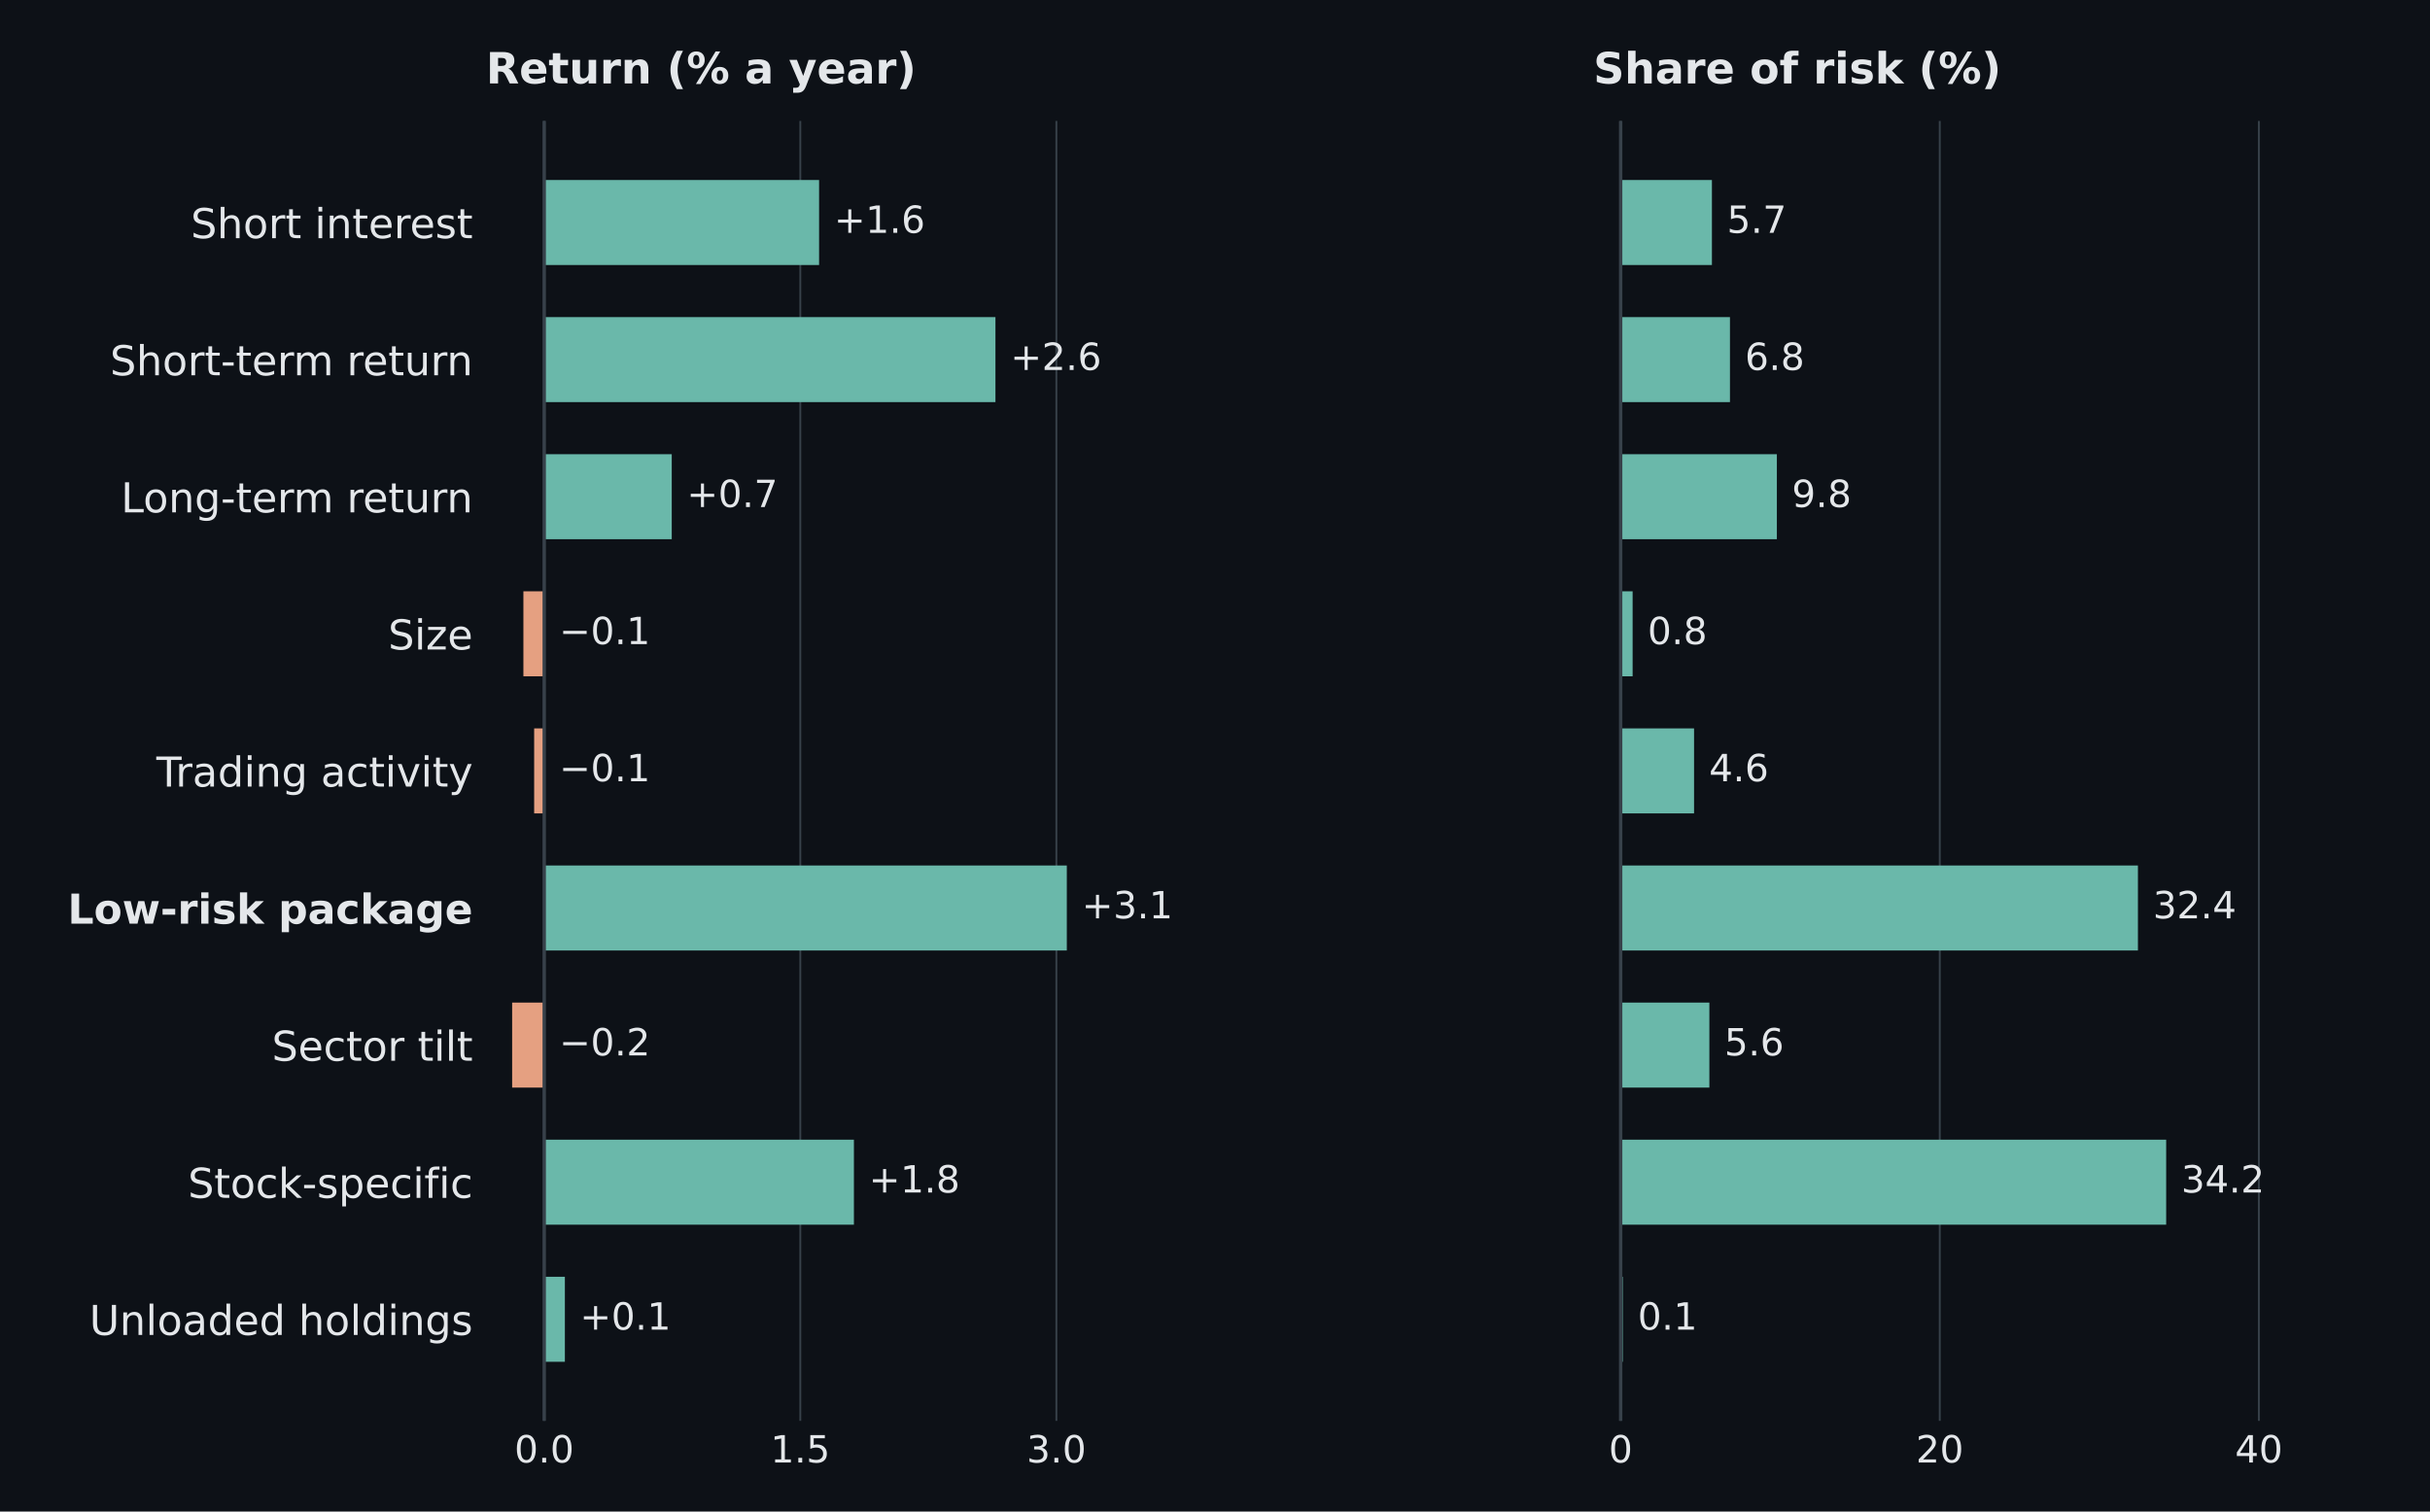
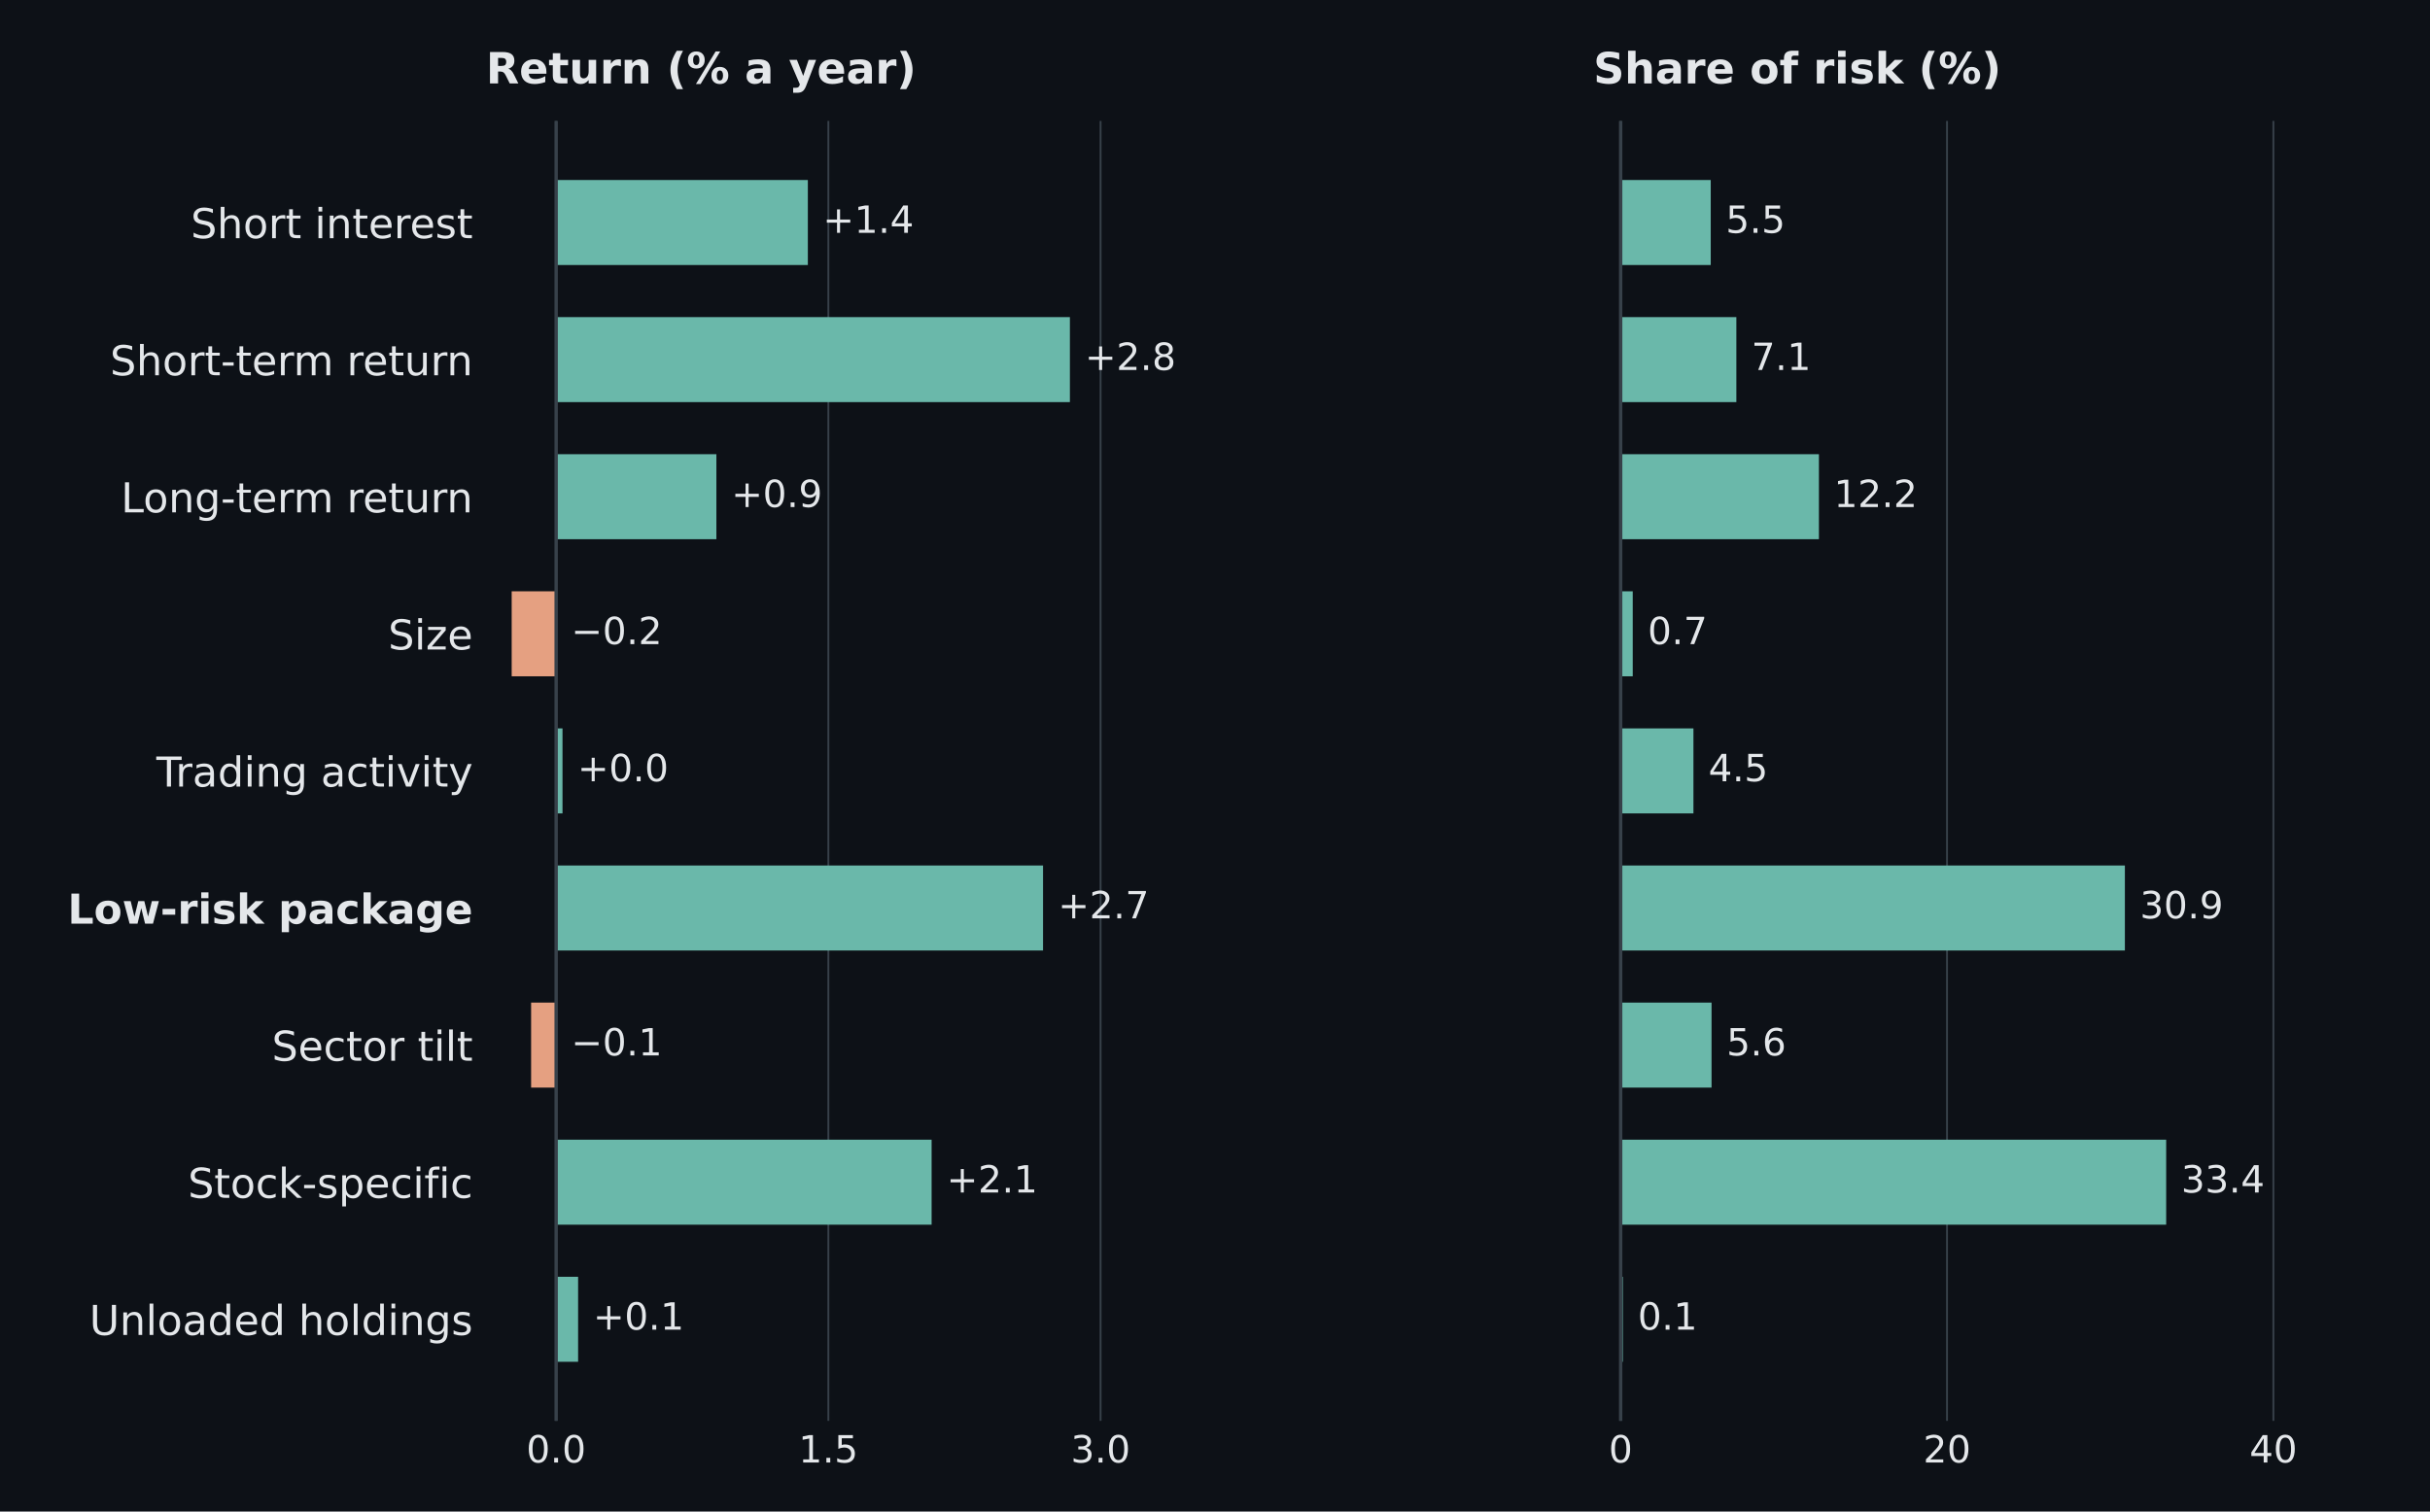
<svg xmlns="http://www.w3.org/2000/svg" width="648pt" height="403.2pt" viewBox="0 0 648 403.2" version="1.1">
  <defs>
    <style type="text/css">*{stroke-linejoin: round; stroke-linecap: butt}</style>
  </defs>
  <g id="figure_1">
    <g id="patch_1">
      <path d="M 0 403.2 L 648 403.2 L 648 0 L 0 0 z " style="fill: #0d1117" />
    </g>
    <g id="axes_1">
      <g id="patch_2">
        <path d="M 129.6 379.008 L 333.257 379.008 L 333.257 32.256 L 129.6 32.256 z " style="fill: #0d1117" />
      </g>
      <g id="matplotlib.axis_1">
        <g id="xtick_1">
          <g id="line2d_1">
-             <path d="M 145.127 379.008 L 145.127 32.256 " clip-path="url(#p1040b1a7fe)" style="fill: none; stroke: #37414a; stroke-width: 0.5; stroke-linecap: square" />
+             <path d="M 148.306 379.008 L 148.306 32.256 " clip-path="url(#p1040b1a7fe)" style="fill: none; stroke: #37414a; stroke-width: 0.5; stroke-linecap: square" />
          </g>
          <g id="line2d_2" />
          <g id="text_1">
-             <text style="font-size: 10px; font-family: 'DejaVu Sans', 'Arial', sans-serif; text-anchor: middle; fill: #e4e7ea" x="145.127" y="390.106" transform="rotate(-0 145.1267 390.1064)">0.0</text>
+             <text style="font-size: 10px; font-family: 'DejaVu Sans', 'Arial', sans-serif; text-anchor: middle; fill: #e4e7ea" x="148.306" y="390.106" transform="rotate(-0 148.3063 390.1064)">0.0</text>
          </g>
        </g>
        <g id="xtick_2">
          <g id="line2d_3">
-             <path d="M 213.416 379.008 L 213.416 32.256 " clip-path="url(#p1040b1a7fe)" style="fill: none; stroke: #37414a; stroke-width: 0.5; stroke-linecap: square" />
+             <path d="M 220.896 379.008 L 220.896 32.256 " clip-path="url(#p1040b1a7fe)" style="fill: none; stroke: #37414a; stroke-width: 0.5; stroke-linecap: square" />
          </g>
          <g id="line2d_4" />
          <g id="text_2">
-             <text style="font-size: 10px; font-family: 'DejaVu Sans', 'Arial', sans-serif; text-anchor: middle; fill: #e4e7ea" x="213.416" y="390.106" transform="rotate(-0 213.4161 390.1064)">1.5</text>
+             <text style="font-size: 10px; font-family: 'DejaVu Sans', 'Arial', sans-serif; text-anchor: middle; fill: #e4e7ea" x="220.896" y="390.106" transform="rotate(-0 220.8958 390.1064)">1.5</text>
          </g>
        </g>
        <g id="xtick_3">
          <g id="line2d_5">
-             <path d="M 281.705 379.008 L 281.705 32.256 " clip-path="url(#p1040b1a7fe)" style="fill: none; stroke: #37414a; stroke-width: 0.5; stroke-linecap: square" />
+             <path d="M 293.485 379.008 L 293.485 32.256 " clip-path="url(#p1040b1a7fe)" style="fill: none; stroke: #37414a; stroke-width: 0.5; stroke-linecap: square" />
          </g>
          <g id="line2d_6" />
          <g id="text_3">
-             <text style="font-size: 10px; font-family: 'DejaVu Sans', 'Arial', sans-serif; text-anchor: middle; fill: #e4e7ea" x="281.705" y="390.106" transform="rotate(-0 281.7055 390.1064)">3.0</text>
+             <text style="font-size: 10px; font-family: 'DejaVu Sans', 'Arial', sans-serif; text-anchor: middle; fill: #e4e7ea" x="293.485" y="390.106" transform="rotate(-0 293.4853 390.1064)">3.0</text>
          </g>
        </g>
      </g>
      <g id="matplotlib.axis_2">
        <g id="ytick_1">
          <g id="line2d_7" />
          <g id="text_4">
            <text style="font-size: 11px; font-family: 'DejaVu Sans', 'Arial', sans-serif; text-anchor: end; fill: #e4e7ea" x="126.1" y="63.533" transform="rotate(-0 126.1 63.53314)">Short interest</text>
          </g>
        </g>
        <g id="ytick_2">
          <g id="line2d_8" />
          <g id="text_5">
            <text style="font-size: 11px; font-family: 'DejaVu Sans', 'Arial', sans-serif; text-anchor: end; fill: #e4e7ea" x="126.1" y="100.103" transform="rotate(-0 126.1 100.1026)">Short-term return</text>
          </g>
        </g>
        <g id="ytick_3">
          <g id="line2d_9" />
          <g id="text_6">
            <text style="font-size: 11px; font-family: 'DejaVu Sans', 'Arial', sans-serif; text-anchor: end; fill: #e4e7ea" x="126.1" y="136.672" transform="rotate(-0 126.1 136.6721)">Long-term return</text>
          </g>
        </g>
        <g id="ytick_4">
          <g id="line2d_10" />
          <g id="text_7">
            <text style="font-size: 11px; font-family: 'DejaVu Sans', 'Arial', sans-serif; text-anchor: end; fill: #e4e7ea" x="126.1" y="173.242" transform="rotate(-0 126.1 173.2416)">Size</text>
          </g>
        </g>
        <g id="ytick_5">
          <g id="line2d_11" />
          <g id="text_8">
            <text style="font-size: 11px; font-family: 'DejaVu Sans', 'Arial', sans-serif; text-anchor: end; fill: #e4e7ea" x="126.1" y="209.811" transform="rotate(-0 126.1 209.8111)">Trading activity</text>
          </g>
        </g>
        <g id="ytick_6">
          <g id="line2d_12" />
          <g id="text_9">
            <text style="font-weight: 700; font-size: 11px; font-family: 'DejaVu Sans', 'Arial', sans-serif; text-anchor: end; fill: #e4e7ea" x="126.1" y="246.381" transform="rotate(-0 126.1 246.3806)">Low-risk package</text>
          </g>
        </g>
        <g id="ytick_7">
          <g id="line2d_13" />
          <g id="text_10">
            <text style="font-size: 11px; font-family: 'DejaVu Sans', 'Arial', sans-serif; text-anchor: end; fill: #e4e7ea" x="126.1" y="282.95" transform="rotate(-0 126.1 282.9501)">Sector tilt</text>
          </g>
        </g>
        <g id="ytick_8">
          <g id="line2d_14" />
          <g id="text_11">
            <text style="font-size: 11px; font-family: 'DejaVu Sans', 'Arial', sans-serif; text-anchor: end; fill: #e4e7ea" x="126.1" y="319.52" transform="rotate(-0 126.1 319.5196)">Stock-specific</text>
          </g>
        </g>
        <g id="ytick_9">
          <g id="line2d_15" />
          <g id="text_12">
            <text style="font-size: 11px; font-family: 'DejaVu Sans', 'Arial', sans-serif; text-anchor: end; fill: #e4e7ea" x="126.1" y="356.089" transform="rotate(-0 126.1 356.0891)">Unloaded holdings</text>
          </g>
        </g>
      </g>
      <g id="patch_3">
-         <path d="M 145.127 48.017 L 218.424 48.017 L 218.424 70.691 L 145.127 70.691 z " clip-path="url(#p1040b1a7fe)" style="fill: #6ab8aa" />
+         <path d="M 148.306 48.017 L 215.427 48.017 L 215.427 70.691 L 148.306 70.691 z " clip-path="url(#p1040b1a7fe)" style="fill: #6ab8aa" />
      </g>
      <g id="patch_4">
-         <path d="M 145.127 84.587 L 265.453 84.587 L 265.453 107.26 L 145.127 107.26 z " clip-path="url(#p1040b1a7fe)" style="fill: #6ab8aa" />
+         <path d="M 148.306 84.587 L 285.307 84.587 L 285.307 107.26 L 148.306 107.26 z " clip-path="url(#p1040b1a7fe)" style="fill: #6ab8aa" />
      </g>
      <g id="patch_5">
-         <path d="M 145.127 121.156 L 179.135 121.156 L 179.135 143.83 L 145.127 143.83 z " clip-path="url(#p1040b1a7fe)" style="fill: #6ab8aa" />
+         <path d="M 148.306 121.156 L 191.037 121.156 L 191.037 143.83 L 148.306 143.83 z " clip-path="url(#p1040b1a7fe)" style="fill: #6ab8aa" />
      </g>
      <g id="patch_6">
-         <path d="M 145.127 157.726 L 139.573 157.726 L 139.573 180.399 L 145.127 180.399 z " clip-path="url(#p1040b1a7fe)" style="fill: #e5a081" />
+         <path d="M 148.306 157.726 L 136.45 157.726 L 136.45 180.399 L 148.306 180.399 z " clip-path="url(#p1040b1a7fe)" style="fill: #e5a081" />
      </g>
      <g id="patch_7">
-         <path d="M 145.127 194.295 L 142.441 194.295 L 142.441 216.969 L 145.127 216.969 z " clip-path="url(#p1040b1a7fe)" style="fill: #e5a081" />
+         <path d="M 148.306 194.295 L 150 194.295 L 150 216.969 L 148.306 216.969 z " clip-path="url(#p1040b1a7fe)" style="fill: #6ab8aa" />
      </g>
      <g id="patch_8">
-         <path d="M 145.127 230.865 L 284.483 230.865 L 284.483 253.538 L 145.127 253.538 z " clip-path="url(#p1040b1a7fe)" style="fill: #6ab8aa" />
+         <path d="M 148.306 230.865 L 278.145 230.865 L 278.145 253.538 L 148.306 253.538 z " clip-path="url(#p1040b1a7fe)" style="fill: #6ab8aa" />
      </g>
      <g id="patch_9">
-         <path d="M 145.127 267.434 L 136.568 267.434 L 136.568 290.108 L 145.127 290.108 z " clip-path="url(#p1040b1a7fe)" style="fill: #e5a081" />
+         <path d="M 148.306 267.434 L 141.628 267.434 L 141.628 290.108 L 148.306 290.108 z " clip-path="url(#p1040b1a7fe)" style="fill: #e5a081" />
      </g>
      <g id="patch_10">
-         <path d="M 145.127 304.004 L 227.711 304.004 L 227.711 326.677 L 145.127 326.677 z " clip-path="url(#p1040b1a7fe)" style="fill: #6ab8aa" />
+         <path d="M 148.306 304.004 L 248.431 304.004 L 248.431 326.677 L 148.306 326.677 z " clip-path="url(#p1040b1a7fe)" style="fill: #6ab8aa" />
      </g>
      <g id="patch_11">
-         <path d="M 145.127 340.573 L 150.635 340.573 L 150.635 363.247 L 145.127 363.247 z " clip-path="url(#p1040b1a7fe)" style="fill: #6ab8aa" />
+         <path d="M 148.306 340.573 L 154.162 340.573 L 154.162 363.247 L 148.306 363.247 z " clip-path="url(#p1040b1a7fe)" style="fill: #6ab8aa" />
      </g>
      <g id="line2d_16">
-         <path d="M 145.127 379.008 L 145.127 32.256 " clip-path="url(#p1040b1a7fe)" style="fill: none; stroke: #37414a; stroke-width: 0.9; stroke-linecap: square" />
+         <path d="M 148.306 379.008 L 148.306 32.256 " clip-path="url(#p1040b1a7fe)" style="fill: none; stroke: #37414a; stroke-width: 0.9; stroke-linecap: square" />
      </g>
      <g id="text_13">
-         <text style="font-size: 10px; font-family: 'DejaVu Sans', 'Arial', sans-serif; text-anchor: start; fill: #e4e7ea" x="222.424" y="62.113" transform="rotate(-0 222.424 62.11337)">+1.6</text>
+         <text style="font-size: 10px; font-family: 'DejaVu Sans', 'Arial', sans-serif; text-anchor: start; fill: #e4e7ea" x="219.427" y="62.113" transform="rotate(-0 219.4274 62.11337)">+1.4</text>
      </g>
      <g id="text_14">
-         <text style="font-size: 10px; font-family: 'DejaVu Sans', 'Arial', sans-serif; text-anchor: start; fill: #e4e7ea" x="269.453" y="98.683" transform="rotate(-0 269.4526 98.68287)">+2.6</text>
+         <text style="font-size: 10px; font-family: 'DejaVu Sans', 'Arial', sans-serif; text-anchor: start; fill: #e4e7ea" x="289.307" y="98.683" transform="rotate(-0 289.3069 98.68287)">+2.8</text>
      </g>
      <g id="text_15">
-         <text style="font-size: 10px; font-family: 'DejaVu Sans', 'Arial', sans-serif; text-anchor: start; fill: #e4e7ea" x="183.135" y="135.252" transform="rotate(-0 183.1348 135.2524)">+0.7</text>
+         <text style="font-size: 10px; font-family: 'DejaVu Sans', 'Arial', sans-serif; text-anchor: start; fill: #e4e7ea" x="195.037" y="135.252" transform="rotate(-0 195.0373 135.2524)">+0.9</text>
      </g>
      <g id="text_16">
-         <text style="font-size: 10px; font-family: 'DejaVu Sans', 'Arial', sans-serif; text-anchor: start; fill: #e4e7ea" x="149.127" y="171.822" transform="rotate(-0 149.1267 171.8219)">−0.1</text>
+         <text style="font-size: 10px; font-family: 'DejaVu Sans', 'Arial', sans-serif; text-anchor: start; fill: #e4e7ea" x="152.306" y="171.822" transform="rotate(-0 152.3063 171.8219)">−0.2</text>
      </g>
      <g id="text_17">
-         <text style="font-size: 10px; font-family: 'DejaVu Sans', 'Arial', sans-serif; text-anchor: start; fill: #e4e7ea" x="149.127" y="208.391" transform="rotate(-0 149.1267 208.3914)">−0.1</text>
+         <text style="font-size: 10px; font-family: 'DejaVu Sans', 'Arial', sans-serif; text-anchor: start; fill: #e4e7ea" x="154" y="208.391" transform="rotate(-0 154.0001 208.3914)">+0.0</text>
      </g>
      <g id="text_18">
-         <text style="font-size: 10px; font-family: 'DejaVu Sans', 'Arial', sans-serif; text-anchor: start; fill: #e4e7ea" x="288.483" y="244.961" transform="rotate(-0 288.4826 244.9609)">+3.1</text>
+         <text style="font-size: 10px; font-family: 'DejaVu Sans', 'Arial', sans-serif; text-anchor: start; fill: #e4e7ea" x="282.145" y="244.961" transform="rotate(-0 282.1448 244.9609)">+2.7</text>
      </g>
      <g id="text_19">
-         <text style="font-size: 10px; font-family: 'DejaVu Sans', 'Arial', sans-serif; text-anchor: start; fill: #e4e7ea" x="149.127" y="281.53" transform="rotate(-0 149.1267 281.5304)">−0.2</text>
+         <text style="font-size: 10px; font-family: 'DejaVu Sans', 'Arial', sans-serif; text-anchor: start; fill: #e4e7ea" x="152.306" y="281.53" transform="rotate(-0 152.3063 281.5304)">−0.1</text>
      </g>
      <g id="text_20">
-         <text style="font-size: 10px; font-family: 'DejaVu Sans', 'Arial', sans-serif; text-anchor: start; fill: #e4e7ea" x="231.711" y="318.1" transform="rotate(-0 231.7114 318.0999)">+1.8</text>
+         <text style="font-size: 10px; font-family: 'DejaVu Sans', 'Arial', sans-serif; text-anchor: start; fill: #e4e7ea" x="252.431" y="318.1" transform="rotate(-0 252.4315 318.0999)">+2.1</text>
      </g>
      <g id="text_21">
-         <text style="font-size: 10px; font-family: 'DejaVu Sans', 'Arial', sans-serif; text-anchor: start; fill: #e4e7ea" x="154.635" y="354.669" transform="rotate(-0 154.6354 354.6694)">+0.1</text>
+         <text style="font-size: 10px; font-family: 'DejaVu Sans', 'Arial', sans-serif; text-anchor: start; fill: #e4e7ea" x="158.162" y="354.669" transform="rotate(-0 158.1619 354.6694)">+0.1</text>
      </g>
      <g id="text_22">
        <text style="font-weight: 600; font-size: 11.5px; font-family: 'DejaVu Sans', 'Arial', sans-serif; text-anchor: start; fill: #e4e7ea" x="129.6" y="22.256" transform="rotate(-0 129.6 22.256)">Return (% a year)</text>
      </g>
    </g>
    <g id="axes_2">
      <g id="patch_12">
        <path d="M 424.903 379.008 L 628.56 379.008 L 628.56 32.256 L 424.903 32.256 z " style="fill: #0d1117" />
      </g>
      <g id="matplotlib.axis_3">
        <g id="xtick_4">
          <g id="line2d_17">
            <path d="M 432.176 379.008 L 432.176 32.256 " clip-path="url(#pf85a643694)" style="fill: none; stroke: #37414a; stroke-width: 0.5; stroke-linecap: square" />
          </g>
          <g id="line2d_18" />
          <g id="text_23">
            <text style="font-size: 10px; font-family: 'DejaVu Sans', 'Arial', sans-serif; text-anchor: middle; fill: #e4e7ea" x="432.176" y="390.106" transform="rotate(-0 432.1763 390.1064)">0</text>
          </g>
        </g>
        <g id="xtick_5">
          <g id="line2d_19">
-             <path d="M 517.271 379.008 L 517.271 32.256 " clip-path="url(#pf85a643694)" style="fill: none; stroke: #37414a; stroke-width: 0.5; stroke-linecap: square" />
+             <path d="M 519.206 379.008 L 519.206 32.256 " clip-path="url(#pf85a643694)" style="fill: none; stroke: #37414a; stroke-width: 0.5; stroke-linecap: square" />
          </g>
          <g id="line2d_20" />
          <g id="text_24">
-             <text style="font-size: 10px; font-family: 'DejaVu Sans', 'Arial', sans-serif; text-anchor: middle; fill: #e4e7ea" x="517.271" y="390.106" transform="rotate(-0 517.271 390.1064)">20</text>
+             <text style="font-size: 10px; font-family: 'DejaVu Sans', 'Arial', sans-serif; text-anchor: middle; fill: #e4e7ea" x="519.206" y="390.106" transform="rotate(-0 519.2056 390.1064)">20</text>
          </g>
        </g>
        <g id="xtick_6">
          <g id="line2d_21">
-             <path d="M 602.366 379.008 L 602.366 32.256 " clip-path="url(#pf85a643694)" style="fill: none; stroke: #37414a; stroke-width: 0.5; stroke-linecap: square" />
+             <path d="M 606.235 379.008 L 606.235 32.256 " clip-path="url(#pf85a643694)" style="fill: none; stroke: #37414a; stroke-width: 0.5; stroke-linecap: square" />
          </g>
          <g id="line2d_22" />
          <g id="text_25">
-             <text style="font-size: 10px; font-family: 'DejaVu Sans', 'Arial', sans-serif; text-anchor: middle; fill: #e4e7ea" x="602.366" y="390.106" transform="rotate(-0 602.3657 390.1064)">40</text>
+             <text style="font-size: 10px; font-family: 'DejaVu Sans', 'Arial', sans-serif; text-anchor: middle; fill: #e4e7ea" x="606.235" y="390.106" transform="rotate(-0 606.2348 390.1064)">40</text>
          </g>
        </g>
      </g>
      <g id="matplotlib.axis_4">
        <g id="ytick_10">
          <g id="line2d_23" />
        </g>
        <g id="ytick_11">
          <g id="line2d_24" />
        </g>
        <g id="ytick_12">
          <g id="line2d_25" />
        </g>
        <g id="ytick_13">
          <g id="line2d_26" />
        </g>
        <g id="ytick_14">
          <g id="line2d_27" />
        </g>
        <g id="ytick_15">
          <g id="line2d_28" />
        </g>
        <g id="ytick_16">
          <g id="line2d_29" />
        </g>
        <g id="ytick_17">
          <g id="line2d_30" />
        </g>
        <g id="ytick_18">
          <g id="line2d_31" />
        </g>
      </g>
      <g id="patch_13">
-         <path d="M 432.176 48.017 L 456.513 48.017 L 456.513 70.691 L 432.176 70.691 z " clip-path="url(#pf85a643694)" style="fill: #6ab8aa" />
+         <path d="M 432.176 48.017 L 456.196 48.017 L 456.196 70.691 L 432.176 70.691 z " clip-path="url(#pf85a643694)" style="fill: #6ab8aa" />
      </g>
      <g id="patch_14">
-         <path d="M 432.176 84.587 L 461.321 84.587 L 461.321 107.26 L 432.176 107.26 z " clip-path="url(#pf85a643694)" style="fill: #6ab8aa" />
+         <path d="M 432.176 84.587 L 463.028 84.587 L 463.028 107.26 L 432.176 107.26 z " clip-path="url(#pf85a643694)" style="fill: #6ab8aa" />
      </g>
      <g id="patch_15">
-         <path d="M 432.176 121.156 L 473.83 121.156 L 473.83 143.83 L 432.176 143.83 z " clip-path="url(#pf85a643694)" style="fill: #6ab8aa" />
+         <path d="M 432.176 121.156 L 485.047 121.156 L 485.047 143.83 L 432.176 143.83 z " clip-path="url(#pf85a643694)" style="fill: #6ab8aa" />
      </g>
      <g id="patch_16">
-         <path d="M 432.176 157.726 L 435.367 157.726 L 435.367 180.399 L 432.176 180.399 z " clip-path="url(#pf85a643694)" style="fill: #6ab8aa" />
+         <path d="M 432.176 157.726 L 435.396 157.726 L 435.396 180.399 L 432.176 180.399 z " clip-path="url(#pf85a643694)" style="fill: #6ab8aa" />
      </g>
      <g id="patch_17">
-         <path d="M 432.176 194.295 L 451.748 194.295 L 451.748 216.969 L 432.176 216.969 z " clip-path="url(#pf85a643694)" style="fill: #6ab8aa" />
+         <path d="M 432.176 194.295 L 451.584 194.295 L 451.584 216.969 L 432.176 216.969 z " clip-path="url(#pf85a643694)" style="fill: #6ab8aa" />
      </g>
      <g id="patch_18">
-         <path d="M 432.176 230.865 L 570.115 230.865 L 570.115 253.538 L 432.176 253.538 z " clip-path="url(#pf85a643694)" style="fill: #6ab8aa" />
+         <path d="M 432.176 230.865 L 566.637 230.865 L 566.637 253.538 L 432.176 253.538 z " clip-path="url(#pf85a643694)" style="fill: #6ab8aa" />
      </g>
      <g id="patch_19">
-         <path d="M 432.176 267.434 L 455.833 267.434 L 455.833 290.108 L 432.176 290.108 z " clip-path="url(#pf85a643694)" style="fill: #6ab8aa" />
+         <path d="M 432.176 267.434 L 456.414 267.434 L 456.414 290.108 L 432.176 290.108 z " clip-path="url(#pf85a643694)" style="fill: #6ab8aa" />
      </g>
      <g id="patch_20">
        <path d="M 432.176 304.004 L 577.646 304.004 L 577.646 326.677 L 432.176 326.677 z " clip-path="url(#pf85a643694)" style="fill: #6ab8aa" />
      </g>
      <g id="patch_21">
-         <path d="M 432.176 340.573 L 432.729 340.573 L 432.729 363.247 L 432.176 363.247 z " clip-path="url(#pf85a643694)" style="fill: #6ab8aa" />
+         <path d="M 432.176 340.573 L 432.742 340.573 L 432.742 363.247 L 432.176 363.247 z " clip-path="url(#pf85a643694)" style="fill: #6ab8aa" />
      </g>
      <g id="line2d_32">
        <path d="M 432.176 379.008 L 432.176 32.256 " clip-path="url(#pf85a643694)" style="fill: none; stroke: #37414a; stroke-width: 0.9; stroke-linecap: square" />
      </g>
      <g id="text_26">
-         <text style="font-size: 10px; font-family: 'DejaVu Sans', 'Arial', sans-serif; text-anchor: start; fill: #e4e7ea" x="460.513" y="62.113" transform="rotate(-0 460.5134 62.11337)">5.7</text>
+         <text style="font-size: 10px; font-family: 'DejaVu Sans', 'Arial', sans-serif; text-anchor: start; fill: #e4e7ea" x="460.196" y="62.113" transform="rotate(-0 460.1964 62.11337)">5.5</text>
      </g>
      <g id="text_27">
-         <text style="font-size: 10px; font-family: 'DejaVu Sans', 'Arial', sans-serif; text-anchor: start; fill: #e4e7ea" x="465.321" y="98.683" transform="rotate(-0 465.3213 98.68287)">6.8</text>
+         <text style="font-size: 10px; font-family: 'DejaVu Sans', 'Arial', sans-serif; text-anchor: start; fill: #e4e7ea" x="467.028" y="98.683" transform="rotate(-0 467.0282 98.68287)">7.1</text>
      </g>
      <g id="text_28">
-         <text style="font-size: 10px; font-family: 'DejaVu Sans', 'Arial', sans-serif; text-anchor: start; fill: #e4e7ea" x="477.83" y="135.252" transform="rotate(-0 477.8302 135.2524)">9.8</text>
+         <text style="font-size: 10px; font-family: 'DejaVu Sans', 'Arial', sans-serif; text-anchor: start; fill: #e4e7ea" x="489.047" y="135.252" transform="rotate(-0 489.0466 135.2524)">12.2</text>
      </g>
      <g id="text_29">
-         <text style="font-size: 10px; font-family: 'DejaVu Sans', 'Arial', sans-serif; text-anchor: start; fill: #e4e7ea" x="439.367" y="171.822" transform="rotate(-0 439.3674 171.8219)">0.8</text>
+         <text style="font-size: 10px; font-family: 'DejaVu Sans', 'Arial', sans-serif; text-anchor: start; fill: #e4e7ea" x="439.396" y="171.822" transform="rotate(-0 439.3964 171.8219)">0.7</text>
      </g>
      <g id="text_30">
-         <text style="font-size: 10px; font-family: 'DejaVu Sans', 'Arial', sans-serif; text-anchor: start; fill: #e4e7ea" x="455.748" y="208.391" transform="rotate(-0 455.7481 208.3914)">4.6</text>
+         <text style="font-size: 10px; font-family: 'DejaVu Sans', 'Arial', sans-serif; text-anchor: start; fill: #e4e7ea" x="455.584" y="208.391" transform="rotate(-0 455.5838 208.3914)">4.5</text>
      </g>
      <g id="text_31">
-         <text style="font-size: 10px; font-family: 'DejaVu Sans', 'Arial', sans-serif; text-anchor: start; fill: #e4e7ea" x="574.115" y="244.961" transform="rotate(-0 574.1148 244.9609)">32.4</text>
+         <text style="font-size: 10px; font-family: 'DejaVu Sans', 'Arial', sans-serif; text-anchor: start; fill: #e4e7ea" x="570.637" y="244.961" transform="rotate(-0 570.6365 244.9609)">30.9</text>
      </g>
      <g id="text_32">
-         <text style="font-size: 10px; font-family: 'DejaVu Sans', 'Arial', sans-serif; text-anchor: start; fill: #e4e7ea" x="459.833" y="281.53" transform="rotate(-0 459.8327 281.5304)">5.6</text>
+         <text style="font-size: 10px; font-family: 'DejaVu Sans', 'Arial', sans-serif; text-anchor: start; fill: #e4e7ea" x="460.414" y="281.53" transform="rotate(-0 460.414 281.5304)">5.6</text>
      </g>
      <g id="text_33">
-         <text style="font-size: 10px; font-family: 'DejaVu Sans', 'Arial', sans-serif; text-anchor: start; fill: #e4e7ea" x="581.646" y="318.1" transform="rotate(-0 581.6457 318.0999)">34.2</text>
+         <text style="font-size: 10px; font-family: 'DejaVu Sans', 'Arial', sans-serif; text-anchor: start; fill: #e4e7ea" x="581.646" y="318.1" transform="rotate(-0 581.6457 318.0999)">33.4</text>
      </g>
      <g id="text_34">
-         <text style="font-size: 10px; font-family: 'DejaVu Sans', 'Arial', sans-serif; text-anchor: start; fill: #e4e7ea" x="436.729" y="354.669" transform="rotate(-0 436.7294 354.6694)">0.1</text>
+         <text style="font-size: 10px; font-family: 'DejaVu Sans', 'Arial', sans-serif; text-anchor: start; fill: #e4e7ea" x="436.742" y="354.669" transform="rotate(-0 436.742 354.6694)">0.1</text>
      </g>
      <g id="text_35">
        <text style="font-weight: 600; font-size: 11.5px; font-family: 'DejaVu Sans', 'Arial', sans-serif; text-anchor: start; fill: #e4e7ea" x="424.903" y="22.256" transform="rotate(-0 424.9029 22.256)">Share of risk (%)</text>
      </g>
    </g>
  </g>
  <defs>
    <clipPath id="p1040b1a7fe">
      <rect x="129.6" y="32.256" width="203.657" height="346.752" />
    </clipPath>
    <clipPath id="pf85a643694">
      <rect x="424.903" y="32.256" width="203.657" height="346.752" />
    </clipPath>
  </defs>
</svg>
